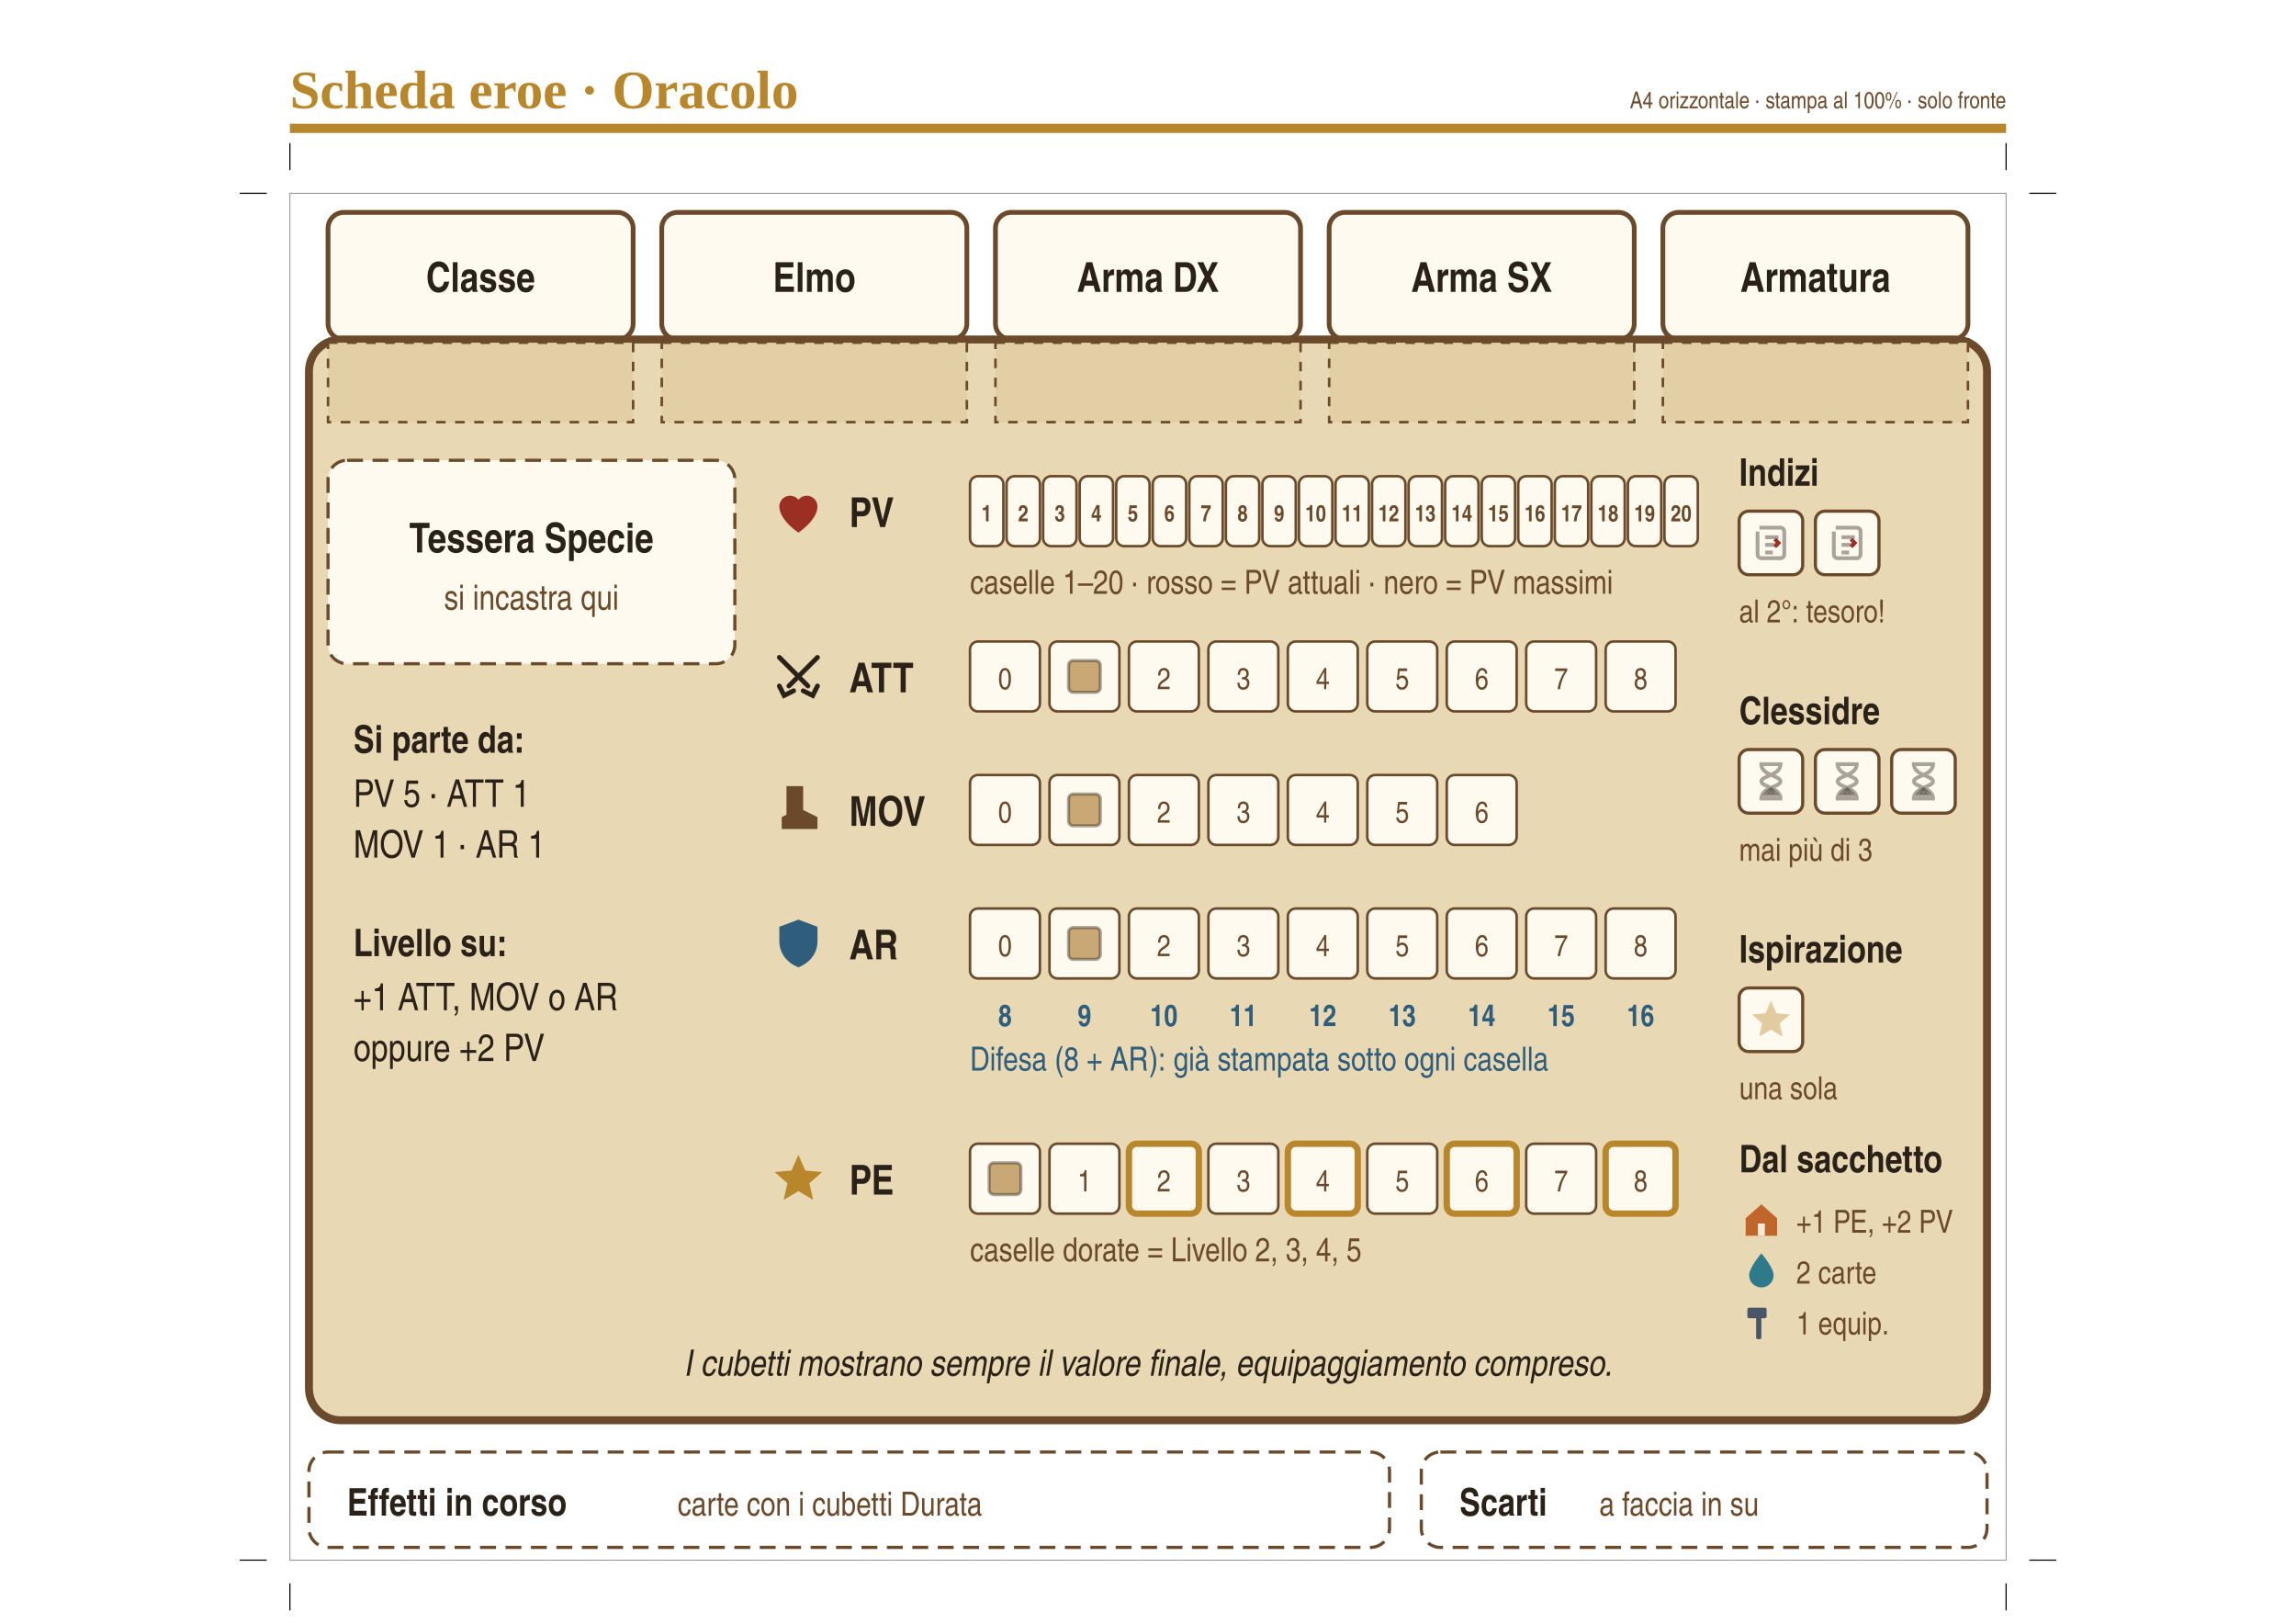
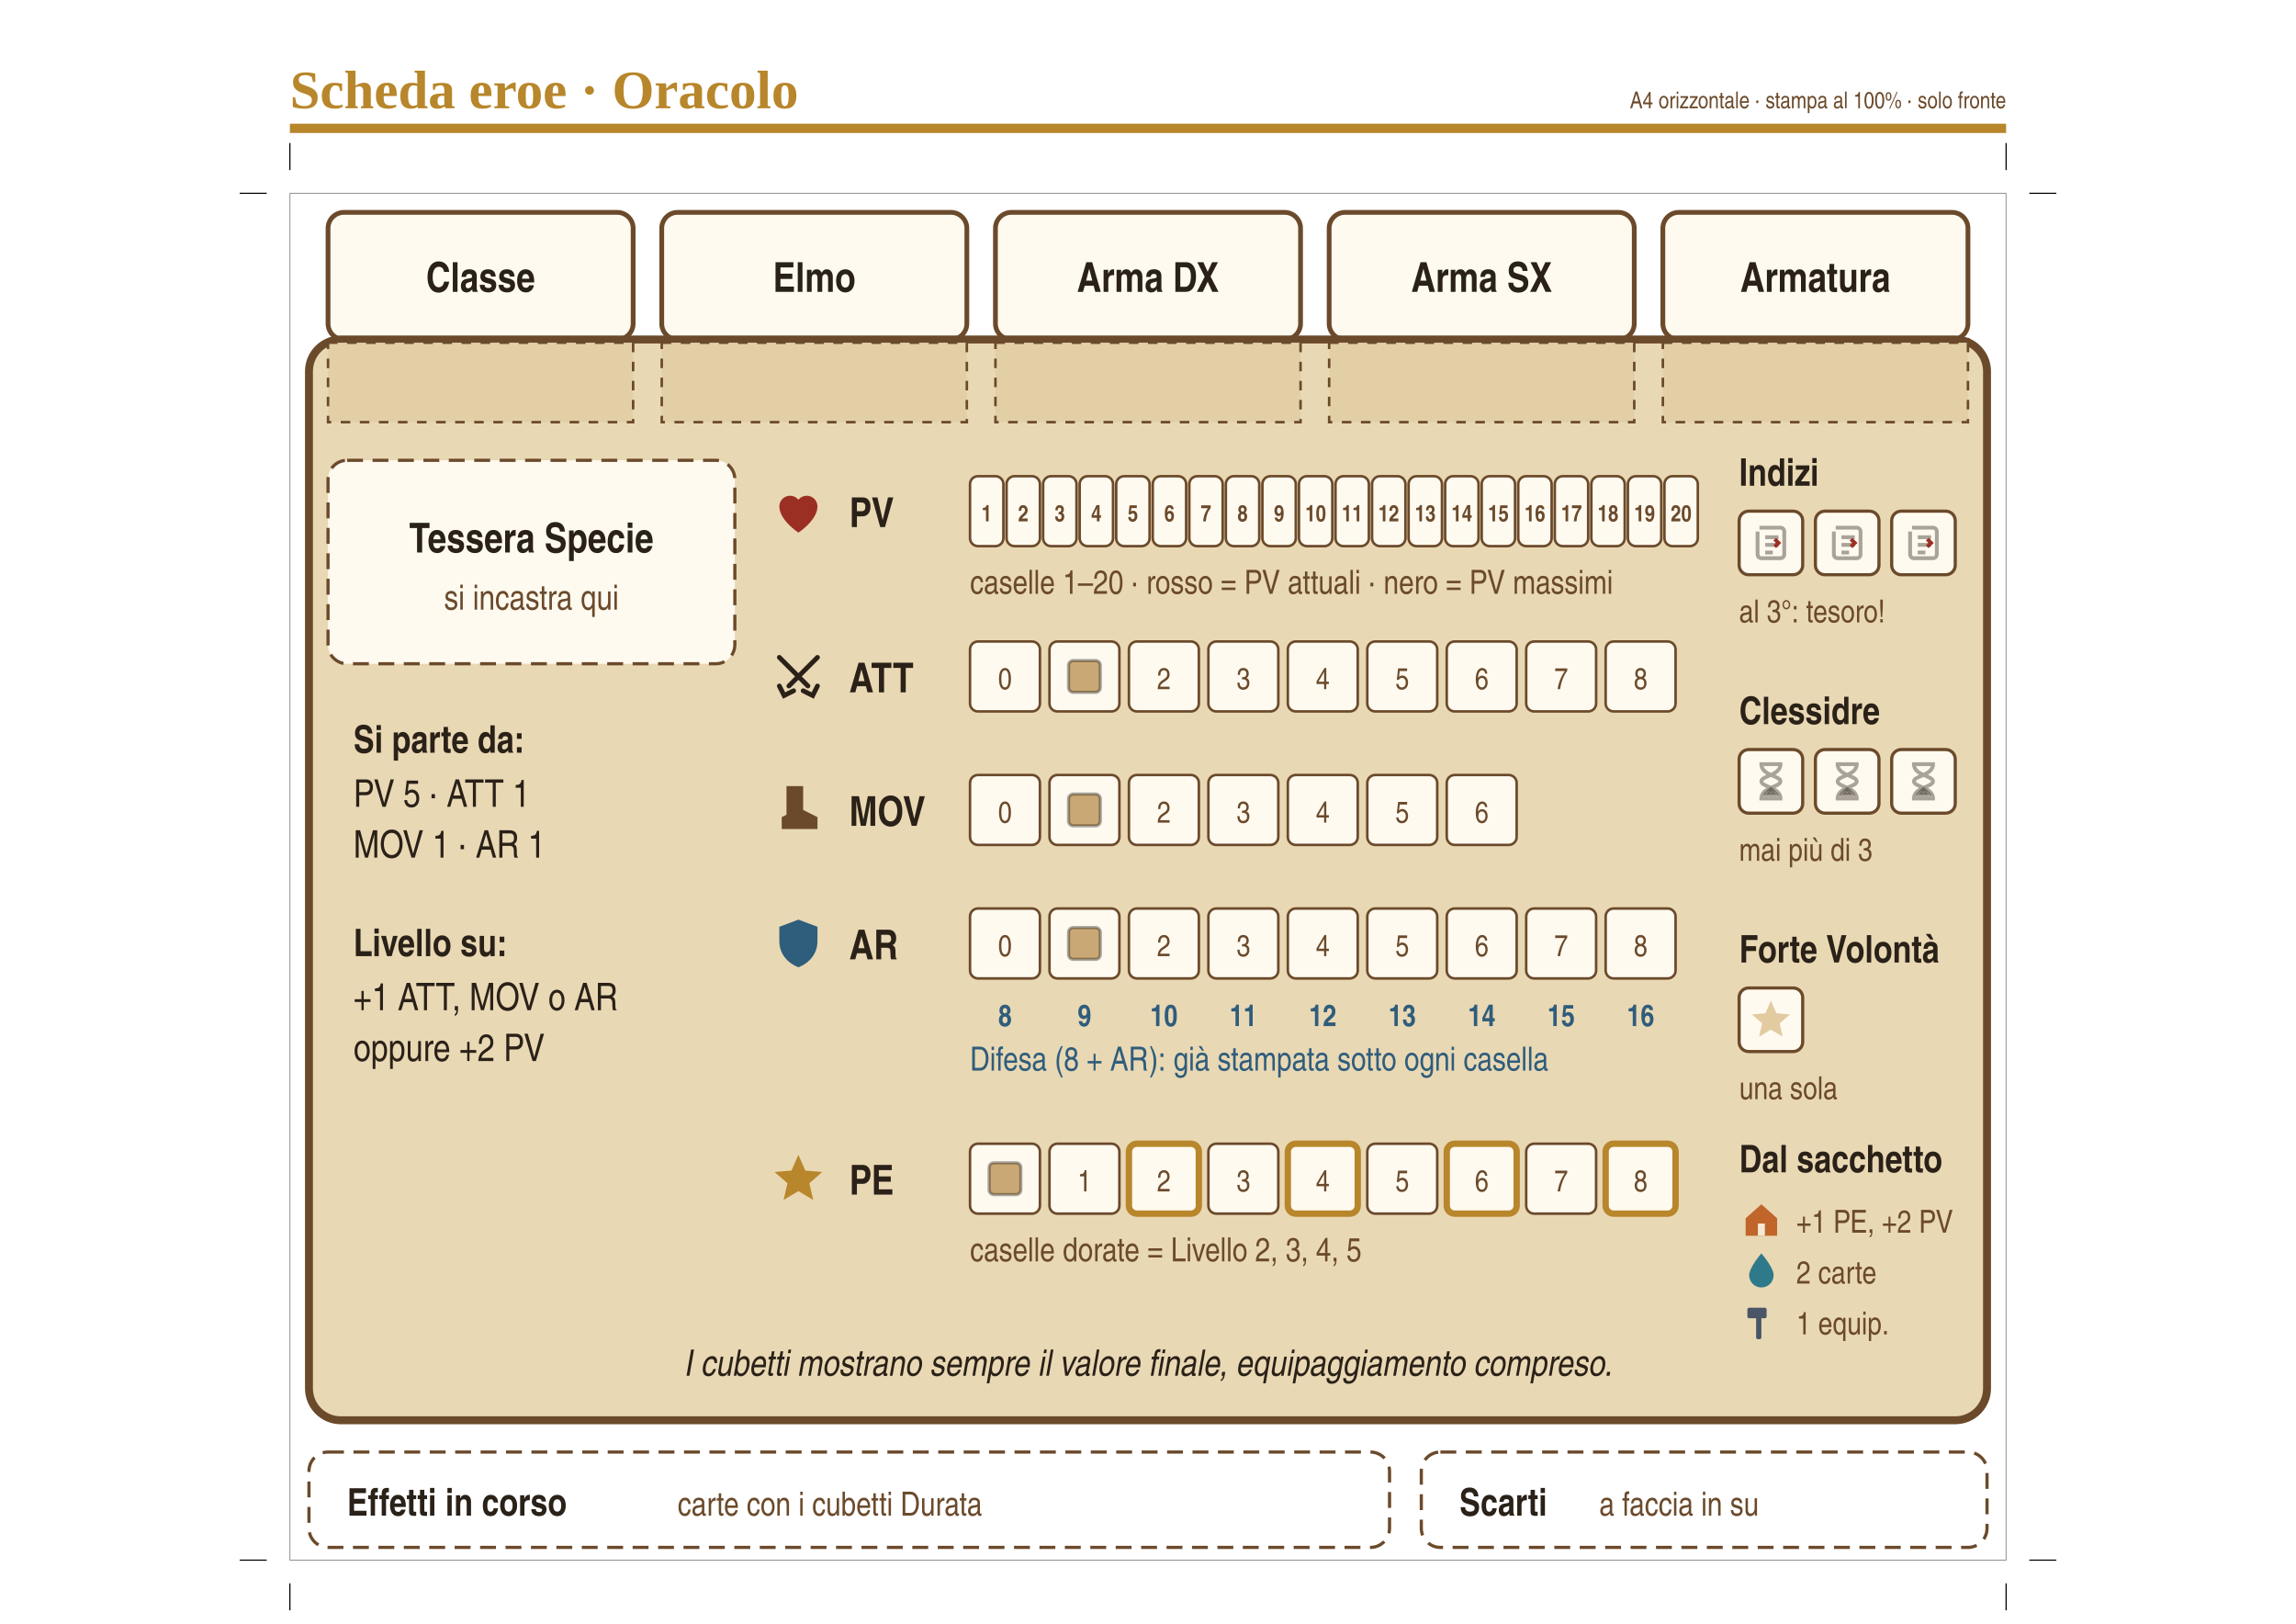
<svg xmlns="http://www.w3.org/2000/svg" width="297mm" height="210mm" viewBox="0 0 297 210" font-family="Liberation Sans Narrow">
  <text x="37.50" y="14.00" font-family="Liberation Serif" font-size="7.00" fill="#b8862b" text-anchor="start" font-weight="bold">Scheda eroe · Oracolo</text>
  <text x="259.50" y="14.00" font-family="Liberation Sans Narrow" font-size="3.00" fill="#6b4a2b" text-anchor="end">A4 orizzontale · stampa al 100% · solo fronte</text>
  <rect x="37.5" y="16" width="222.0" height="1.2" fill="#b8862b" />
  <g id="scheda" font-family="Liberation Sans Narrow" transform="translate(37.500,25.0) scale(0.41111)">
    <rect x="12" y="6" width="96" height="40" rx="5" fill="#fffaf0" stroke="#6b4a2b" stroke-width="1.5" />
    <text x="60" y="31" text-anchor="middle" font-weight="bold" font-size="13" fill="#2a2118">Classe</text>
    <rect x="12" y="46" width="96" height="26" fill="none" stroke="#6b4a2b" stroke-dasharray="3 3" />
    <rect x="117" y="6" width="96" height="40" rx="5" fill="#fffaf0" stroke="#6b4a2b" stroke-width="1.5" />
    <text x="165" y="31" text-anchor="middle" font-weight="bold" font-size="13" fill="#2a2118">Elmo</text>
    <rect x="117" y="46" width="96" height="26" fill="none" stroke="#6b4a2b" stroke-dasharray="3 3" />
    <rect x="222" y="6" width="96" height="40" rx="5" fill="#fffaf0" stroke="#6b4a2b" stroke-width="1.5" />
    <text x="270" y="31" text-anchor="middle" font-weight="bold" font-size="13" fill="#2a2118">Arma DX</text>
    <rect x="222" y="46" width="96" height="26" fill="none" stroke="#6b4a2b" stroke-dasharray="3 3" />
    <rect x="327" y="6" width="96" height="40" rx="5" fill="#fffaf0" stroke="#6b4a2b" stroke-width="1.5" />
    <text x="375" y="31" text-anchor="middle" font-weight="bold" font-size="13" fill="#2a2118">Arma SX</text>
    <rect x="327" y="46" width="96" height="26" fill="none" stroke="#6b4a2b" stroke-dasharray="3 3" />
    <rect x="432" y="6" width="96" height="40" rx="5" fill="#fffaf0" stroke="#6b4a2b" stroke-width="1.5" />
    <text x="480" y="31" text-anchor="middle" font-weight="bold" font-size="13" fill="#2a2118">Armatura</text>
    <rect x="432" y="46" width="96" height="26" fill="none" stroke="#6b4a2b" stroke-dasharray="3 3" />
    <rect x="6" y="46" width="528" height="340" rx="10" fill="#e9d8b4" stroke="#6b4a2b" stroke-width="2.5" />
    <rect x="12" y="47" width="96" height="25" fill="#e2cfa6" stroke="#6b4a2b" stroke-width="0.8" stroke-dasharray="3 3" />
    <rect x="117" y="47" width="96" height="25" fill="#e2cfa6" stroke="#6b4a2b" stroke-width="0.8" stroke-dasharray="3 3" />
    <rect x="222" y="47" width="96" height="25" fill="#e2cfa6" stroke="#6b4a2b" stroke-width="0.8" stroke-dasharray="3 3" />
    <rect x="327" y="47" width="96" height="25" fill="#e2cfa6" stroke="#6b4a2b" stroke-width="0.8" stroke-dasharray="3 3" />
    <rect x="432" y="47" width="96" height="25" fill="#e2cfa6" stroke="#6b4a2b" stroke-width="0.8" stroke-dasharray="3 3" />
    <rect x="12" y="84" width="128" height="64" rx="6" fill="#fffaf0" stroke="#6b4a2b" stroke-dasharray="5 3" />
    <text x="76" y="113" text-anchor="middle" font-weight="bold" font-size="13" fill="#2a2118">Tessera Specie</text>
    <text x="76" y="131" text-anchor="middle" font-size="11" fill="#6b4a2b">si incastra qui</text>
    <text x="20" y="176" font-weight="bold" font-size="12" fill="#2a2118">Si parte da:</text>
    <text x="20" y="193" font-size="12" fill="#2a2118">PV 5 · ATT 1</text>
    <text x="20" y="209" font-size="12" fill="#2a2118">MOV 1 · AR 1</text>
    <text x="20" y="240" font-weight="bold" font-size="12" fill="#2a2118">Livello su:</text>
    <text x="20" y="257" font-size="12" fill="#2a2118">+1 ATT, MOV o AR</text>
    <text x="20" y="273" font-size="12" fill="#2a2118">oppure +2 PV</text>
    <g transform="translate(151.00,91.00) scale(0.75)">
      <path d="M12 21s-8-5.2-8-11a4.5 4.5 0 0 1 8-2.8A4.5 4.5 0 0 1 20 10c0 5.8-8 11-8 11z" fill="#9c2f24" />
    </g>
    <text x="176" y="105" font-weight="bold" font-size="13" fill="#2a2118">PV</text>
    <rect x="214.0" y="89" width="10.5" height="22" rx="2.5" fill="#fffaf0" stroke="#6b4a2b" stroke-width="0.8" />
    <text x="219.25" y="103.2" text-anchor="middle" font-size="7.2" font-weight="bold" fill="#6b4a2b">1</text>
    <rect x="225.5" y="89" width="10.5" height="22" rx="2.5" fill="#fffaf0" stroke="#6b4a2b" stroke-width="0.8" />
    <text x="230.75" y="103.2" text-anchor="middle" font-size="7.2" font-weight="bold" fill="#6b4a2b">2</text>
    <rect x="237.0" y="89" width="10.5" height="22" rx="2.5" fill="#fffaf0" stroke="#6b4a2b" stroke-width="0.8" />
    <text x="242.25" y="103.2" text-anchor="middle" font-size="7.2" font-weight="bold" fill="#6b4a2b">3</text>
    <rect x="248.5" y="89" width="10.5" height="22" rx="2.5" fill="#fffaf0" stroke="#6b4a2b" stroke-width="0.8" />
    <text x="253.75" y="103.2" text-anchor="middle" font-size="7.2" font-weight="bold" fill="#6b4a2b">4</text>
    <rect x="260.0" y="89" width="10.5" height="22" rx="2.5" fill="#fffaf0" stroke="#6b4a2b" stroke-width="0.8" />
    <text x="265.25" y="103.2" text-anchor="middle" font-size="7.2" font-weight="bold" fill="#6b4a2b">5</text>
    <rect x="271.5" y="89" width="10.5" height="22" rx="2.5" fill="#fffaf0" stroke="#6b4a2b" stroke-width="0.8" />
    <text x="276.75" y="103.2" text-anchor="middle" font-size="7.2" font-weight="bold" fill="#6b4a2b">6</text>
    <rect x="283.0" y="89" width="10.5" height="22" rx="2.5" fill="#fffaf0" stroke="#6b4a2b" stroke-width="0.8" />
    <text x="288.25" y="103.2" text-anchor="middle" font-size="7.2" font-weight="bold" fill="#6b4a2b">7</text>
    <rect x="294.5" y="89" width="10.5" height="22" rx="2.5" fill="#fffaf0" stroke="#6b4a2b" stroke-width="0.8" />
    <text x="299.75" y="103.2" text-anchor="middle" font-size="7.2" font-weight="bold" fill="#6b4a2b">8</text>
    <rect x="306.0" y="89" width="10.5" height="22" rx="2.5" fill="#fffaf0" stroke="#6b4a2b" stroke-width="0.8" />
    <text x="311.25" y="103.2" text-anchor="middle" font-size="7.2" font-weight="bold" fill="#6b4a2b">9</text>
    <rect x="317.5" y="89" width="10.5" height="22" rx="2.5" fill="#fffaf0" stroke="#6b4a2b" stroke-width="0.8" />
    <text x="322.75" y="103.2" text-anchor="middle" font-size="7.2" font-weight="bold" fill="#6b4a2b">10</text>
    <rect x="329.0" y="89" width="10.5" height="22" rx="2.5" fill="#fffaf0" stroke="#6b4a2b" stroke-width="0.8" />
    <text x="334.25" y="103.2" text-anchor="middle" font-size="7.2" font-weight="bold" fill="#6b4a2b">11</text>
    <rect x="340.5" y="89" width="10.5" height="22" rx="2.5" fill="#fffaf0" stroke="#6b4a2b" stroke-width="0.8" />
    <text x="345.75" y="103.2" text-anchor="middle" font-size="7.2" font-weight="bold" fill="#6b4a2b">12</text>
    <rect x="352.0" y="89" width="10.5" height="22" rx="2.5" fill="#fffaf0" stroke="#6b4a2b" stroke-width="0.8" />
    <text x="357.25" y="103.2" text-anchor="middle" font-size="7.2" font-weight="bold" fill="#6b4a2b">13</text>
    <rect x="363.5" y="89" width="10.5" height="22" rx="2.5" fill="#fffaf0" stroke="#6b4a2b" stroke-width="0.8" />
    <text x="368.75" y="103.2" text-anchor="middle" font-size="7.2" font-weight="bold" fill="#6b4a2b">14</text>
    <rect x="375.0" y="89" width="10.5" height="22" rx="2.5" fill="#fffaf0" stroke="#6b4a2b" stroke-width="0.8" />
    <text x="380.25" y="103.2" text-anchor="middle" font-size="7.2" font-weight="bold" fill="#6b4a2b">15</text>
    <rect x="386.5" y="89" width="10.5" height="22" rx="2.5" fill="#fffaf0" stroke="#6b4a2b" stroke-width="0.8" />
    <text x="391.75" y="103.2" text-anchor="middle" font-size="7.2" font-weight="bold" fill="#6b4a2b">16</text>
    <rect x="398.0" y="89" width="10.5" height="22" rx="2.5" fill="#fffaf0" stroke="#6b4a2b" stroke-width="0.8" />
    <text x="403.25" y="103.2" text-anchor="middle" font-size="7.2" font-weight="bold" fill="#6b4a2b">17</text>
    <rect x="409.5" y="89" width="10.5" height="22" rx="2.5" fill="#fffaf0" stroke="#6b4a2b" stroke-width="0.8" />
    <text x="414.75" y="103.2" text-anchor="middle" font-size="7.2" font-weight="bold" fill="#6b4a2b">18</text>
    <rect x="421.0" y="89" width="10.5" height="22" rx="2.5" fill="#fffaf0" stroke="#6b4a2b" stroke-width="0.8" />
    <text x="426.25" y="103.2" text-anchor="middle" font-size="7.2" font-weight="bold" fill="#6b4a2b">19</text>
    <rect x="432.5" y="89" width="10.5" height="22" rx="2.5" fill="#fffaf0" stroke="#6b4a2b" stroke-width="0.8" />
    <text x="437.75" y="103.2" text-anchor="middle" font-size="7.2" font-weight="bold" fill="#6b4a2b">20</text>
    <text x="214" y="126" font-size="10.5" fill="#6b4a2b">caselle 1–20 · rosso = PV attuali · nero = PV massimi</text>
    <g transform="translate(151.00,143.00) scale(0.75)" fill="none" stroke="#2a2118" stroke-width="2" stroke-linecap="round">
      <path d="M4 4l12 12M20 4L8 16M14 18l4 2 2-4M10 18l-4 2-2-4" />
    </g>
    <text x="176" y="157" font-weight="bold" font-size="13" fill="#2a2118">ATT</text>
    <rect x="214" y="141" width="22" height="22" rx="2.5" fill="#fffaf0" stroke="#6b4a2b" stroke-width="0.8" />
    <text x="225.0" y="156" text-anchor="middle" font-size="9.5" fill="#6b4a2b">0</text>
    <rect x="239" y="141" width="22" height="22" rx="2.5" fill="#fffaf0" stroke="#6b4a2b" stroke-width="0.8" />
    <text x="250.0" y="156" text-anchor="middle" font-size="9.5" fill="#6b4a2b">1</text>
    <rect x="264" y="141" width="22" height="22" rx="2.5" fill="#fffaf0" stroke="#6b4a2b" stroke-width="0.8" />
    <text x="275.0" y="156" text-anchor="middle" font-size="9.5" fill="#6b4a2b">2</text>
    <rect x="289" y="141" width="22" height="22" rx="2.5" fill="#fffaf0" stroke="#6b4a2b" stroke-width="0.8" />
    <text x="300.0" y="156" text-anchor="middle" font-size="9.5" fill="#6b4a2b">3</text>
    <rect x="314" y="141" width="22" height="22" rx="2.5" fill="#fffaf0" stroke="#6b4a2b" stroke-width="0.8" />
    <text x="325.0" y="156" text-anchor="middle" font-size="9.5" fill="#6b4a2b">4</text>
    <rect x="339" y="141" width="22" height="22" rx="2.5" fill="#fffaf0" stroke="#6b4a2b" stroke-width="0.8" />
    <text x="350.0" y="156" text-anchor="middle" font-size="9.5" fill="#6b4a2b">5</text>
    <rect x="364" y="141" width="22" height="22" rx="2.5" fill="#fffaf0" stroke="#6b4a2b" stroke-width="0.8" />
    <text x="375.0" y="156" text-anchor="middle" font-size="9.5" fill="#6b4a2b">6</text>
    <rect x="389" y="141" width="22" height="22" rx="2.5" fill="#fffaf0" stroke="#6b4a2b" stroke-width="0.8" />
    <text x="400.0" y="156" text-anchor="middle" font-size="9.5" fill="#6b4a2b">7</text>
    <rect x="414" y="141" width="22" height="22" rx="2.5" fill="#fffaf0" stroke="#6b4a2b" stroke-width="0.8" />
    <text x="425.0" y="156" text-anchor="middle" font-size="9.5" fill="#6b4a2b">8</text>
    <rect x="245.0" y="147" width="10" height="10" rx="1.5" fill="#c9a875" stroke="#00000055" />
    <g transform="translate(151.00,185.00) scale(0.75)">
      <path d="M7 2h7v10l6 3v5H5v-5l2-1z" fill="#6b4a2b" />
    </g>
    <text x="176" y="199" font-weight="bold" font-size="13" fill="#2a2118">MOV</text>
    <rect x="214" y="183" width="22" height="22" rx="2.5" fill="#fffaf0" stroke="#6b4a2b" stroke-width="0.8" />
    <text x="225.0" y="198" text-anchor="middle" font-size="9.5" fill="#6b4a2b">0</text>
    <rect x="239" y="183" width="22" height="22" rx="2.5" fill="#fffaf0" stroke="#6b4a2b" stroke-width="0.8" />
    <text x="250.0" y="198" text-anchor="middle" font-size="9.5" fill="#6b4a2b">1</text>
    <rect x="264" y="183" width="22" height="22" rx="2.5" fill="#fffaf0" stroke="#6b4a2b" stroke-width="0.8" />
    <text x="275.0" y="198" text-anchor="middle" font-size="9.5" fill="#6b4a2b">2</text>
    <rect x="289" y="183" width="22" height="22" rx="2.5" fill="#fffaf0" stroke="#6b4a2b" stroke-width="0.8" />
    <text x="300.0" y="198" text-anchor="middle" font-size="9.5" fill="#6b4a2b">3</text>
    <rect x="314" y="183" width="22" height="22" rx="2.5" fill="#fffaf0" stroke="#6b4a2b" stroke-width="0.8" />
    <text x="325.0" y="198" text-anchor="middle" font-size="9.5" fill="#6b4a2b">4</text>
    <rect x="339" y="183" width="22" height="22" rx="2.5" fill="#fffaf0" stroke="#6b4a2b" stroke-width="0.8" />
    <text x="350.0" y="198" text-anchor="middle" font-size="9.5" fill="#6b4a2b">5</text>
    <rect x="364" y="183" width="22" height="22" rx="2.5" fill="#fffaf0" stroke="#6b4a2b" stroke-width="0.8" />
    <text x="375.0" y="198" text-anchor="middle" font-size="9.5" fill="#6b4a2b">6</text>
    <rect x="245.0" y="189" width="10" height="10" rx="1.5" fill="#c9a875" stroke="#00000055" />
    <g transform="translate(151.00,227.00) scale(0.75)">
      <path d="M12 2l8 3v6c0 5.5-3.6 9.3-8 11-4.4-1.7-8-5.5-8-11V5z" fill="#2f5d7c" />
    </g>
    <text x="176" y="241" font-weight="bold" font-size="13" fill="#2a2118">AR</text>
    <rect x="214" y="225" width="22" height="22" rx="2.5" fill="#fffaf0" stroke="#6b4a2b" stroke-width="0.8" />
    <text x="225.0" y="240" text-anchor="middle" font-size="9.5" fill="#6b4a2b">0</text>
    <rect x="239" y="225" width="22" height="22" rx="2.5" fill="#fffaf0" stroke="#6b4a2b" stroke-width="0.8" />
    <text x="250.0" y="240" text-anchor="middle" font-size="9.5" fill="#6b4a2b">1</text>
    <rect x="264" y="225" width="22" height="22" rx="2.5" fill="#fffaf0" stroke="#6b4a2b" stroke-width="0.8" />
    <text x="275.0" y="240" text-anchor="middle" font-size="9.5" fill="#6b4a2b">2</text>
    <rect x="289" y="225" width="22" height="22" rx="2.5" fill="#fffaf0" stroke="#6b4a2b" stroke-width="0.8" />
    <text x="300.0" y="240" text-anchor="middle" font-size="9.5" fill="#6b4a2b">3</text>
    <rect x="314" y="225" width="22" height="22" rx="2.5" fill="#fffaf0" stroke="#6b4a2b" stroke-width="0.8" />
    <text x="325.0" y="240" text-anchor="middle" font-size="9.5" fill="#6b4a2b">4</text>
    <rect x="339" y="225" width="22" height="22" rx="2.5" fill="#fffaf0" stroke="#6b4a2b" stroke-width="0.8" />
    <text x="350.0" y="240" text-anchor="middle" font-size="9.5" fill="#6b4a2b">5</text>
    <rect x="364" y="225" width="22" height="22" rx="2.5" fill="#fffaf0" stroke="#6b4a2b" stroke-width="0.8" />
    <text x="375.0" y="240" text-anchor="middle" font-size="9.5" fill="#6b4a2b">6</text>
    <rect x="389" y="225" width="22" height="22" rx="2.5" fill="#fffaf0" stroke="#6b4a2b" stroke-width="0.8" />
    <text x="400.0" y="240" text-anchor="middle" font-size="9.5" fill="#6b4a2b">7</text>
    <rect x="414" y="225" width="22" height="22" rx="2.5" fill="#fffaf0" stroke="#6b4a2b" stroke-width="0.8" />
    <text x="425.0" y="240" text-anchor="middle" font-size="9.5" fill="#6b4a2b">8</text>
    <rect x="245.0" y="231" width="10" height="10" rx="1.5" fill="#c9a875" stroke="#00000055" />
    <text x="225" y="262" text-anchor="middle" font-size="9.5" font-weight="bold" fill="#2f5d7c">8</text>
    <text x="250" y="262" text-anchor="middle" font-size="9.5" font-weight="bold" fill="#2f5d7c">9</text>
    <text x="275" y="262" text-anchor="middle" font-size="9.5" font-weight="bold" fill="#2f5d7c">10</text>
    <text x="300" y="262" text-anchor="middle" font-size="9.5" font-weight="bold" fill="#2f5d7c">11</text>
    <text x="325" y="262" text-anchor="middle" font-size="9.5" font-weight="bold" fill="#2f5d7c">12</text>
    <text x="350" y="262" text-anchor="middle" font-size="9.5" font-weight="bold" fill="#2f5d7c">13</text>
    <text x="375" y="262" text-anchor="middle" font-size="9.5" font-weight="bold" fill="#2f5d7c">14</text>
    <text x="400" y="262" text-anchor="middle" font-size="9.5" font-weight="bold" fill="#2f5d7c">15</text>
    <text x="425" y="262" text-anchor="middle" font-size="9.5" font-weight="bold" fill="#2f5d7c">16</text>
    <text x="214" y="276" font-size="10.5" fill="#2f5d7c">Difesa (8 + AR): già stampata sotto ogni casella</text>
    <g transform="translate(151.00,301.00) scale(0.75)">
      <path d="M12 2l2.9 6.6 7.1.6-5.4 4.7 1.6 7L12 17.2 5.8 20.9l1.6-7L2 9.2l7.1-.6z" fill="#b8862b" />
    </g>
    <text x="176" y="315" font-weight="bold" font-size="13" fill="#2a2118">PE</text>
    <rect x="214" y="299" width="22" height="22" rx="2.5" fill="#fffaf0" stroke="#6b4a2b" stroke-width="0.8" />
    <text x="225.0" y="314" text-anchor="middle" font-size="9.5" fill="#6b4a2b">0</text>
    <rect x="239" y="299" width="22" height="22" rx="2.5" fill="#fffaf0" stroke="#6b4a2b" stroke-width="0.8" />
    <text x="250.0" y="314" text-anchor="middle" font-size="9.5" fill="#6b4a2b">1</text>
    <rect x="264" y="299" width="22" height="22" rx="2.5" fill="#fffaf0" stroke="#b8862b" stroke-width="2" />
    <text x="275.0" y="314" text-anchor="middle" font-size="9.5" fill="#6b4a2b">2</text>
    <rect x="289" y="299" width="22" height="22" rx="2.5" fill="#fffaf0" stroke="#6b4a2b" stroke-width="0.8" />
    <text x="300.0" y="314" text-anchor="middle" font-size="9.5" fill="#6b4a2b">3</text>
    <rect x="314" y="299" width="22" height="22" rx="2.5" fill="#fffaf0" stroke="#b8862b" stroke-width="2" />
    <text x="325.0" y="314" text-anchor="middle" font-size="9.5" fill="#6b4a2b">4</text>
    <rect x="339" y="299" width="22" height="22" rx="2.5" fill="#fffaf0" stroke="#6b4a2b" stroke-width="0.8" />
    <text x="350.0" y="314" text-anchor="middle" font-size="9.5" fill="#6b4a2b">5</text>
    <rect x="364" y="299" width="22" height="22" rx="2.5" fill="#fffaf0" stroke="#b8862b" stroke-width="2" />
    <text x="375.0" y="314" text-anchor="middle" font-size="9.5" fill="#6b4a2b">6</text>
    <rect x="389" y="299" width="22" height="22" rx="2.5" fill="#fffaf0" stroke="#6b4a2b" stroke-width="0.8" />
    <text x="400.0" y="314" text-anchor="middle" font-size="9.5" fill="#6b4a2b">7</text>
    <rect x="414" y="299" width="22" height="22" rx="2.5" fill="#fffaf0" stroke="#b8862b" stroke-width="2" />
    <text x="425.0" y="314" text-anchor="middle" font-size="9.5" fill="#6b4a2b">8</text>
    <rect x="220.0" y="305" width="10" height="10" rx="1.5" fill="#c9a875" stroke="#00000055" />
    <text x="214" y="336" font-size="10.5" fill="#6b4a2b">caselle dorate = Livello 2, 3, 4, 5</text>
    <text x="456" y="92" font-weight="bold" font-size="12" fill="#2a2118">Indizi</text>
    <rect x="456" y="100" width="20" height="20" rx="3" fill="#fffaf0" stroke="#6b4a2b" />
    <g transform="translate(458.80,102.80) scale(0.6)" fill="none" stroke="#2a211866" stroke-width="2">
      <path d="M6 4h11a2 2 0 0 1 2 2v12a2 2 0 0 1-2 2H7a2 2 0 0 1-2-2V6" />
      <path d="M9 9h7M9 13h7M9 17h4" />
      <path d="M14 10l2 2-2 2" stroke="#9c2f24" />
    </g>
    <rect x="480" y="100" width="20" height="20" rx="3" fill="#fffaf0" stroke="#6b4a2b" />
    <g transform="translate(482.80,102.80) scale(0.6)" fill="none" stroke="#2a211866" stroke-width="2">
      <path d="M6 4h11a2 2 0 0 1 2 2v12a2 2 0 0 1-2 2H7a2 2 0 0 1-2-2V6" />
      <path d="M9 9h7M9 13h7M9 17h4" />
      <path d="M14 10l2 2-2 2" stroke="#9c2f24" />
    </g>
-     <text x="456" y="135" font-size="10" fill="#6b4a2b">al 2°: tesoro!</text>
+     <rect x="504" y="100" width="20" height="20" rx="3" fill="#fffaf0" stroke="#6b4a2b" />
+     <g transform="translate(506.80,102.80) scale(0.6)" fill="none" stroke="#2a211866" stroke-width="2">
+       <path d="M6 4h11a2 2 0 0 1 2 2v12a2 2 0 0 1-2 2H7a2 2 0 0 1-2-2V6" />
+       <path d="M9 9h7M9 13h7M9 17h4" />
+       <path d="M14 10l2 2-2 2" stroke="#9c2f24" />
+     </g>
+     <text x="456" y="135" font-size="10" fill="#6b4a2b">al 3°: tesoro!</text>
    <text x="456" y="167" font-weight="bold" font-size="12" fill="#2a2118">Clessidre</text>
    <rect x="456" y="175" width="20" height="20" rx="3" fill="#fffaf0" stroke="#6b4a2b" />
    <g transform="translate(458.80,177.80) scale(0.6)" fill="none" stroke="#2a211866" stroke-width="2" stroke-linejoin="round">
      <path d="M6 3h12M6 21h12M7 3c0 6 10 6 10 9s-10 3-10 9M17 3c0 6-10 6-10 9s10 3 10 9" />
      <path d="M9 19h6l-3-3z" fill="#2a211866" />
    </g>
    <rect x="480" y="175" width="20" height="20" rx="3" fill="#fffaf0" stroke="#6b4a2b" />
    <g transform="translate(482.80,177.80) scale(0.6)" fill="none" stroke="#2a211866" stroke-width="2" stroke-linejoin="round">
      <path d="M6 3h12M6 21h12M7 3c0 6 10 6 10 9s-10 3-10 9M17 3c0 6-10 6-10 9s10 3 10 9" />
      <path d="M9 19h6l-3-3z" fill="#2a211866" />
    </g>
    <rect x="504" y="175" width="20" height="20" rx="3" fill="#fffaf0" stroke="#6b4a2b" />
    <g transform="translate(506.80,177.80) scale(0.6)" fill="none" stroke="#2a211866" stroke-width="2" stroke-linejoin="round">
      <path d="M6 3h12M6 21h12M7 3c0 6 10 6 10 9s-10 3-10 9M17 3c0 6-10 6-10 9s10 3 10 9" />
      <path d="M9 19h6l-3-3z" fill="#2a211866" />
    </g>
    <text x="456" y="210" font-size="10" fill="#6b4a2b">mai più di 3</text>
-     <text x="456" y="242" font-weight="bold" font-size="12" fill="#2a2118">Ispirazione</text>
+     <text x="456" y="242" font-weight="bold" font-size="12" fill="#2a2118">Forte Volontà</text>
    <rect x="456" y="250" width="20" height="20" rx="3" fill="#fffaf0" stroke="#6b4a2b" />
    <g transform="translate(458.80,252.80) scale(0.6)">
      <path d="M12 2l2.9 6.6 7.1.6-5.4 4.7 1.6 7L12 17.2 5.8 20.9l1.6-7L2 9.2l7.1-.6z" fill="#b8862b66" />
    </g>
    <text x="456" y="285" font-size="10" fill="#6b4a2b">una sola</text>
    <text x="456" y="308" font-weight="bold" font-size="12" fill="#2a2118">Dal sacchetto</text>
    <g transform="translate(456.40,316.40) scale(0.55)">
      <path d="M3 11l9-8 9 8v10H3z" fill="#c0662b" />
      <rect x="10" y="14" width="4" height="7" fill="#f4ead5" />
    </g>
    <text x="474" y="327" font-size="10" fill="#6b4a2b">+1 PE, +2 PV</text>
    <g transform="translate(456.40,332.40) scale(0.55)">
      <path d="M12 2s7 8 7 12.5A7 7 0 0 1 5 14.5C5 10 12 2 12 2z" fill="#2f7a8a" />
    </g>
    <text x="474" y="343" font-size="10" fill="#6b4a2b">2 carte</text>
    <g transform="translate(456.40,348.40) scale(0.55)">
      <rect x="4" y="4" width="11" height="6" rx="1" fill="#4a5568" />
      <rect x="9" y="9" width="3" height="13" rx="1" fill="#4a5568" />
    </g>
    <text x="474" y="359" font-size="10" fill="#6b4a2b">1 equip.</text>
    <text x="270" y="372" text-anchor="middle" font-size="11.5" font-style="italic" fill="#2a2118">I cubetti mostrano sempre il valore finale, equipaggiamento compreso.</text>
    <rect x="6" y="396" width="340" height="30" rx="6" fill="none" stroke="#6b4a2b" stroke-dasharray="5 3" />
    <text x="18" y="416" font-weight="bold" font-size="12" fill="#2a2118">Effetti in corso</text>
    <text x="122" y="416" font-size="10.5" fill="#6b4a2b">carte con i cubetti Durata</text>
    <rect x="356" y="396" width="178" height="30" rx="6" fill="none" stroke="#6b4a2b" stroke-dasharray="5 3" />
    <text x="368" y="416" font-weight="bold" font-size="12" fill="#2a2118">Scarti</text>
    <text x="412" y="416" font-size="10.5" fill="#6b4a2b">a faccia in su</text>
  </g>
  <rect x="37.5" y="25.0" width="222.0" height="176.78" fill="none" stroke="#222222" stroke-width="0.12" opacity="0.5" />
  <g id="crop-marks">
    <line x1="37.50" y1="18.50" x2="37.50" y2="22.00" stroke="#000" stroke-width="0.15" />
    <line x1="37.50" y1="204.78" x2="37.50" y2="208.28" stroke="#000" stroke-width="0.15" />
    <line x1="259.50" y1="18.50" x2="259.50" y2="22.00" stroke="#000" stroke-width="0.15" />
    <line x1="259.50" y1="204.78" x2="259.50" y2="208.28" stroke="#000" stroke-width="0.15" />
    <line x1="31.00" y1="25.00" x2="34.50" y2="25.00" stroke="#000" stroke-width="0.15" />
    <line x1="262.50" y1="25.00" x2="266.00" y2="25.00" stroke="#000" stroke-width="0.15" />
    <line x1="31.00" y1="201.78" x2="34.50" y2="201.78" stroke="#000" stroke-width="0.15" />
    <line x1="262.50" y1="201.78" x2="266.00" y2="201.78" stroke="#000" stroke-width="0.15" />
  </g>
</svg>
